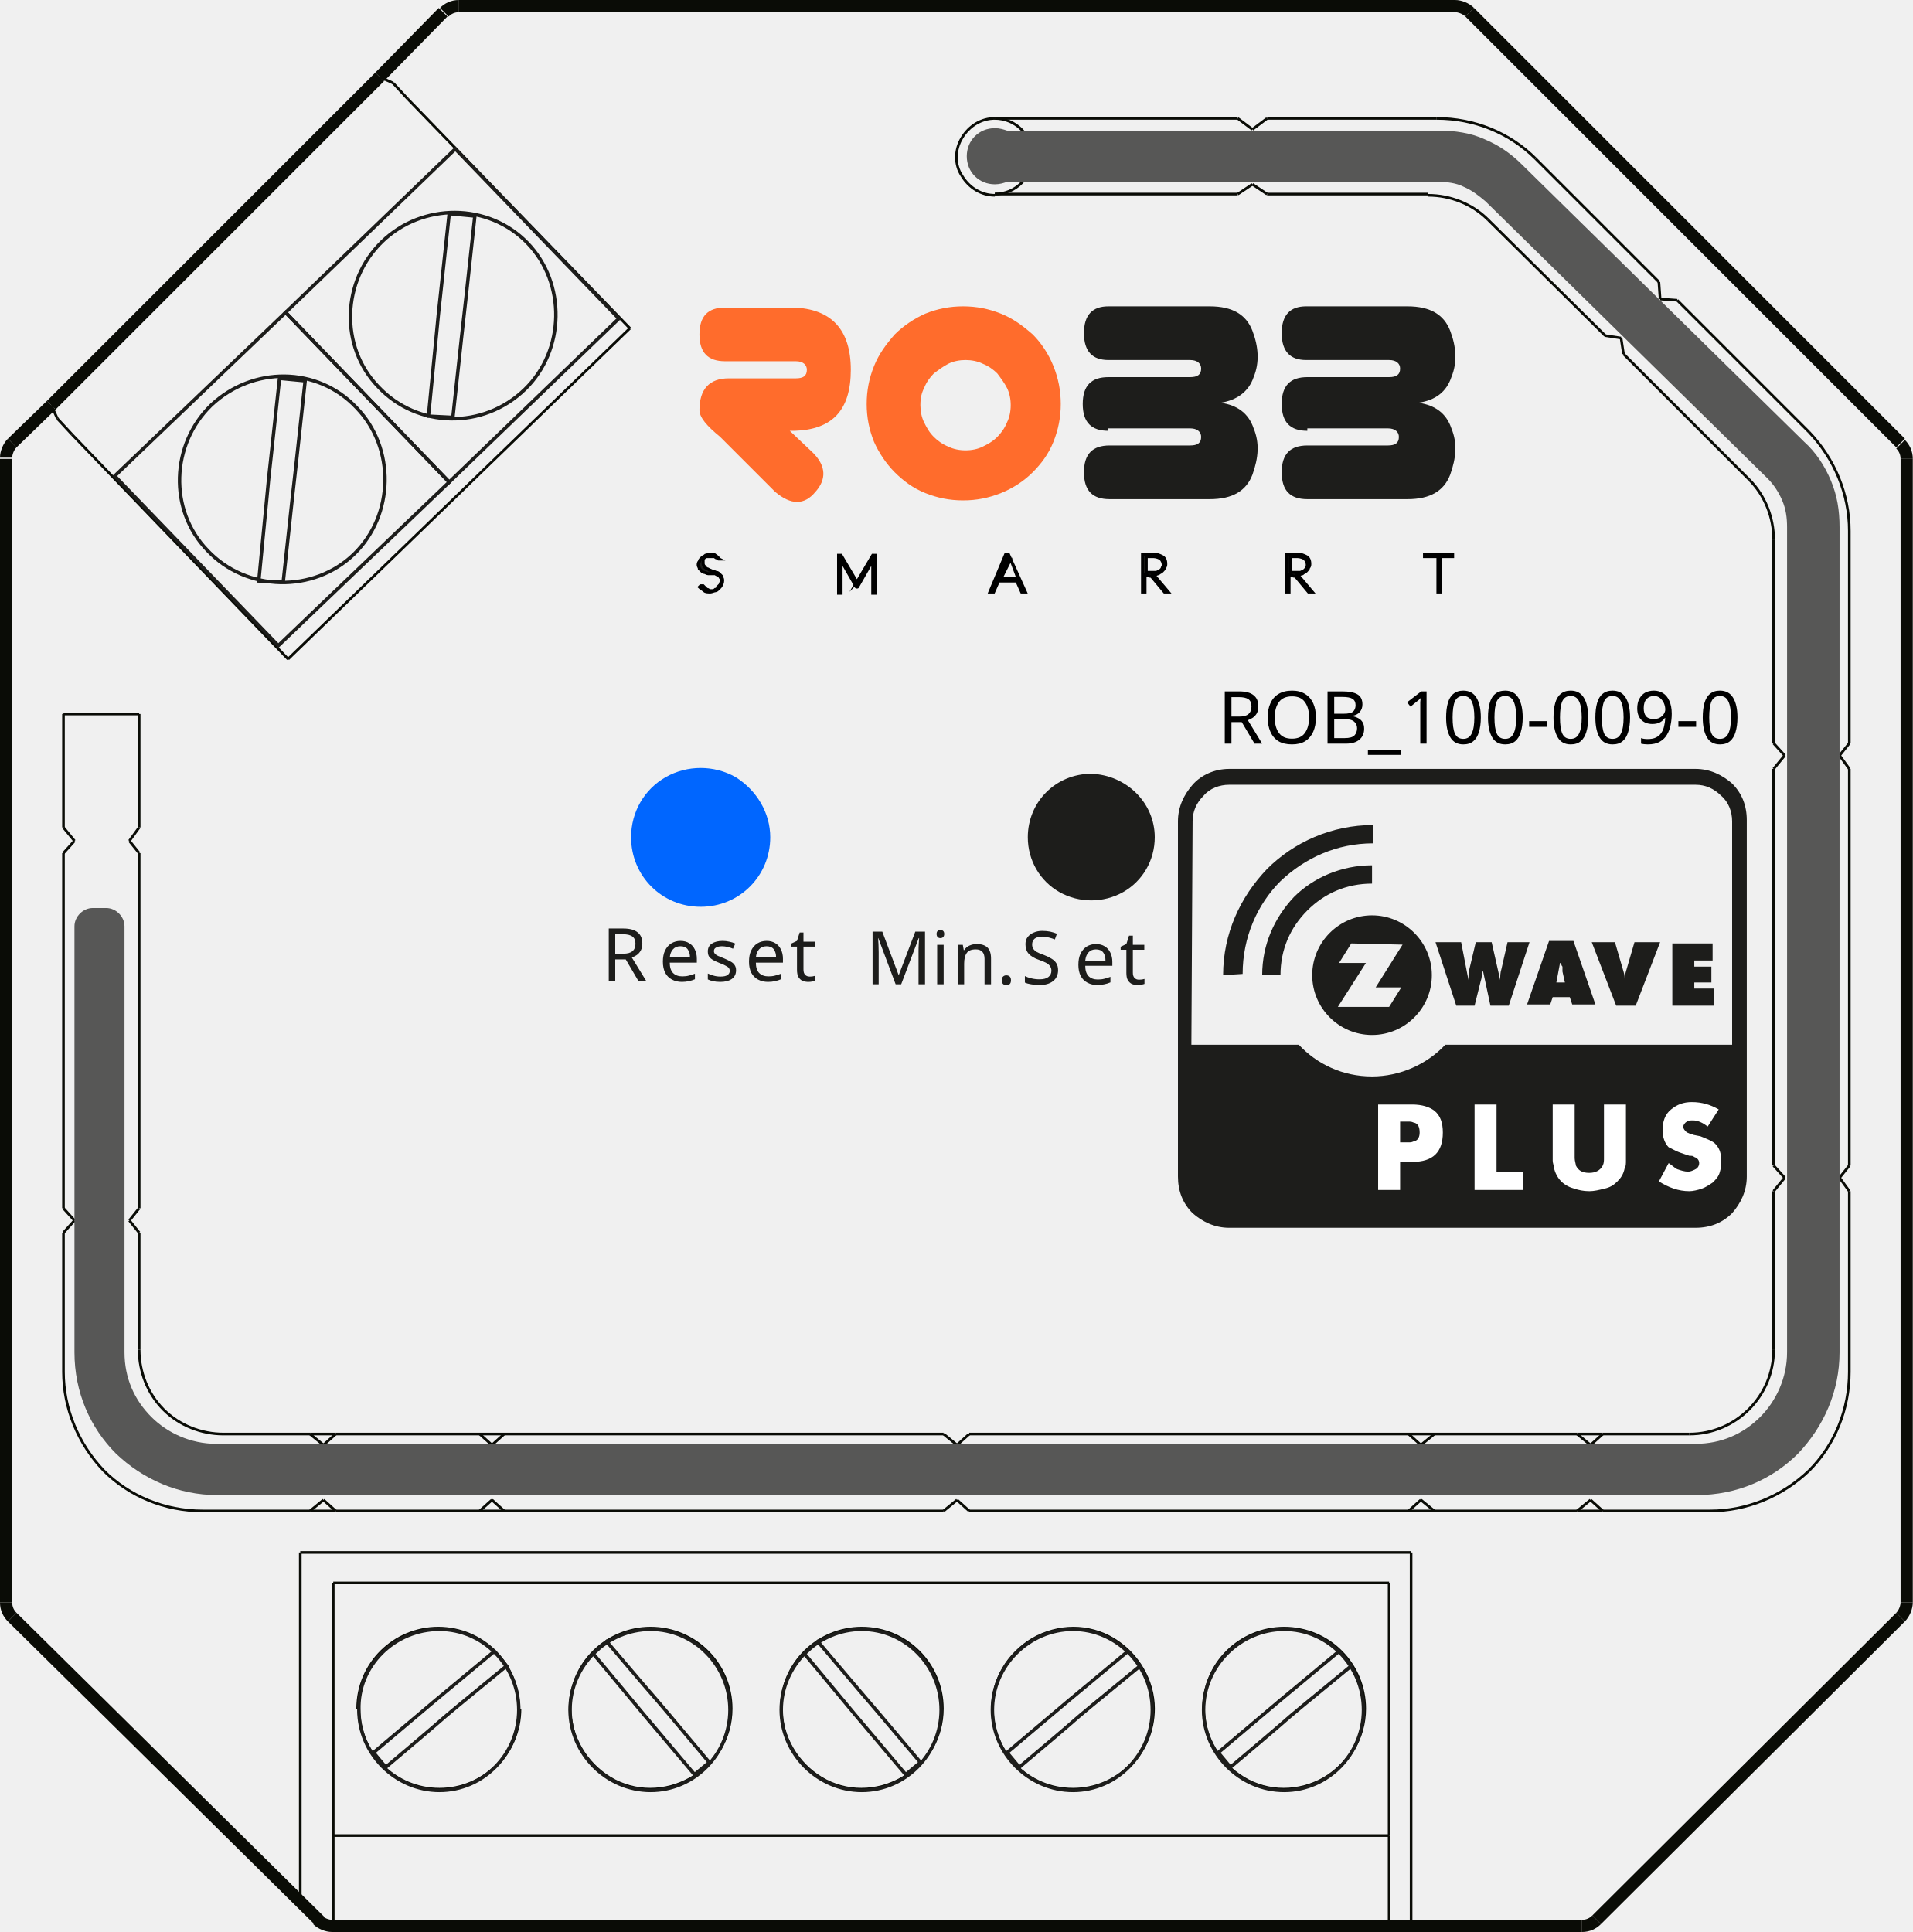
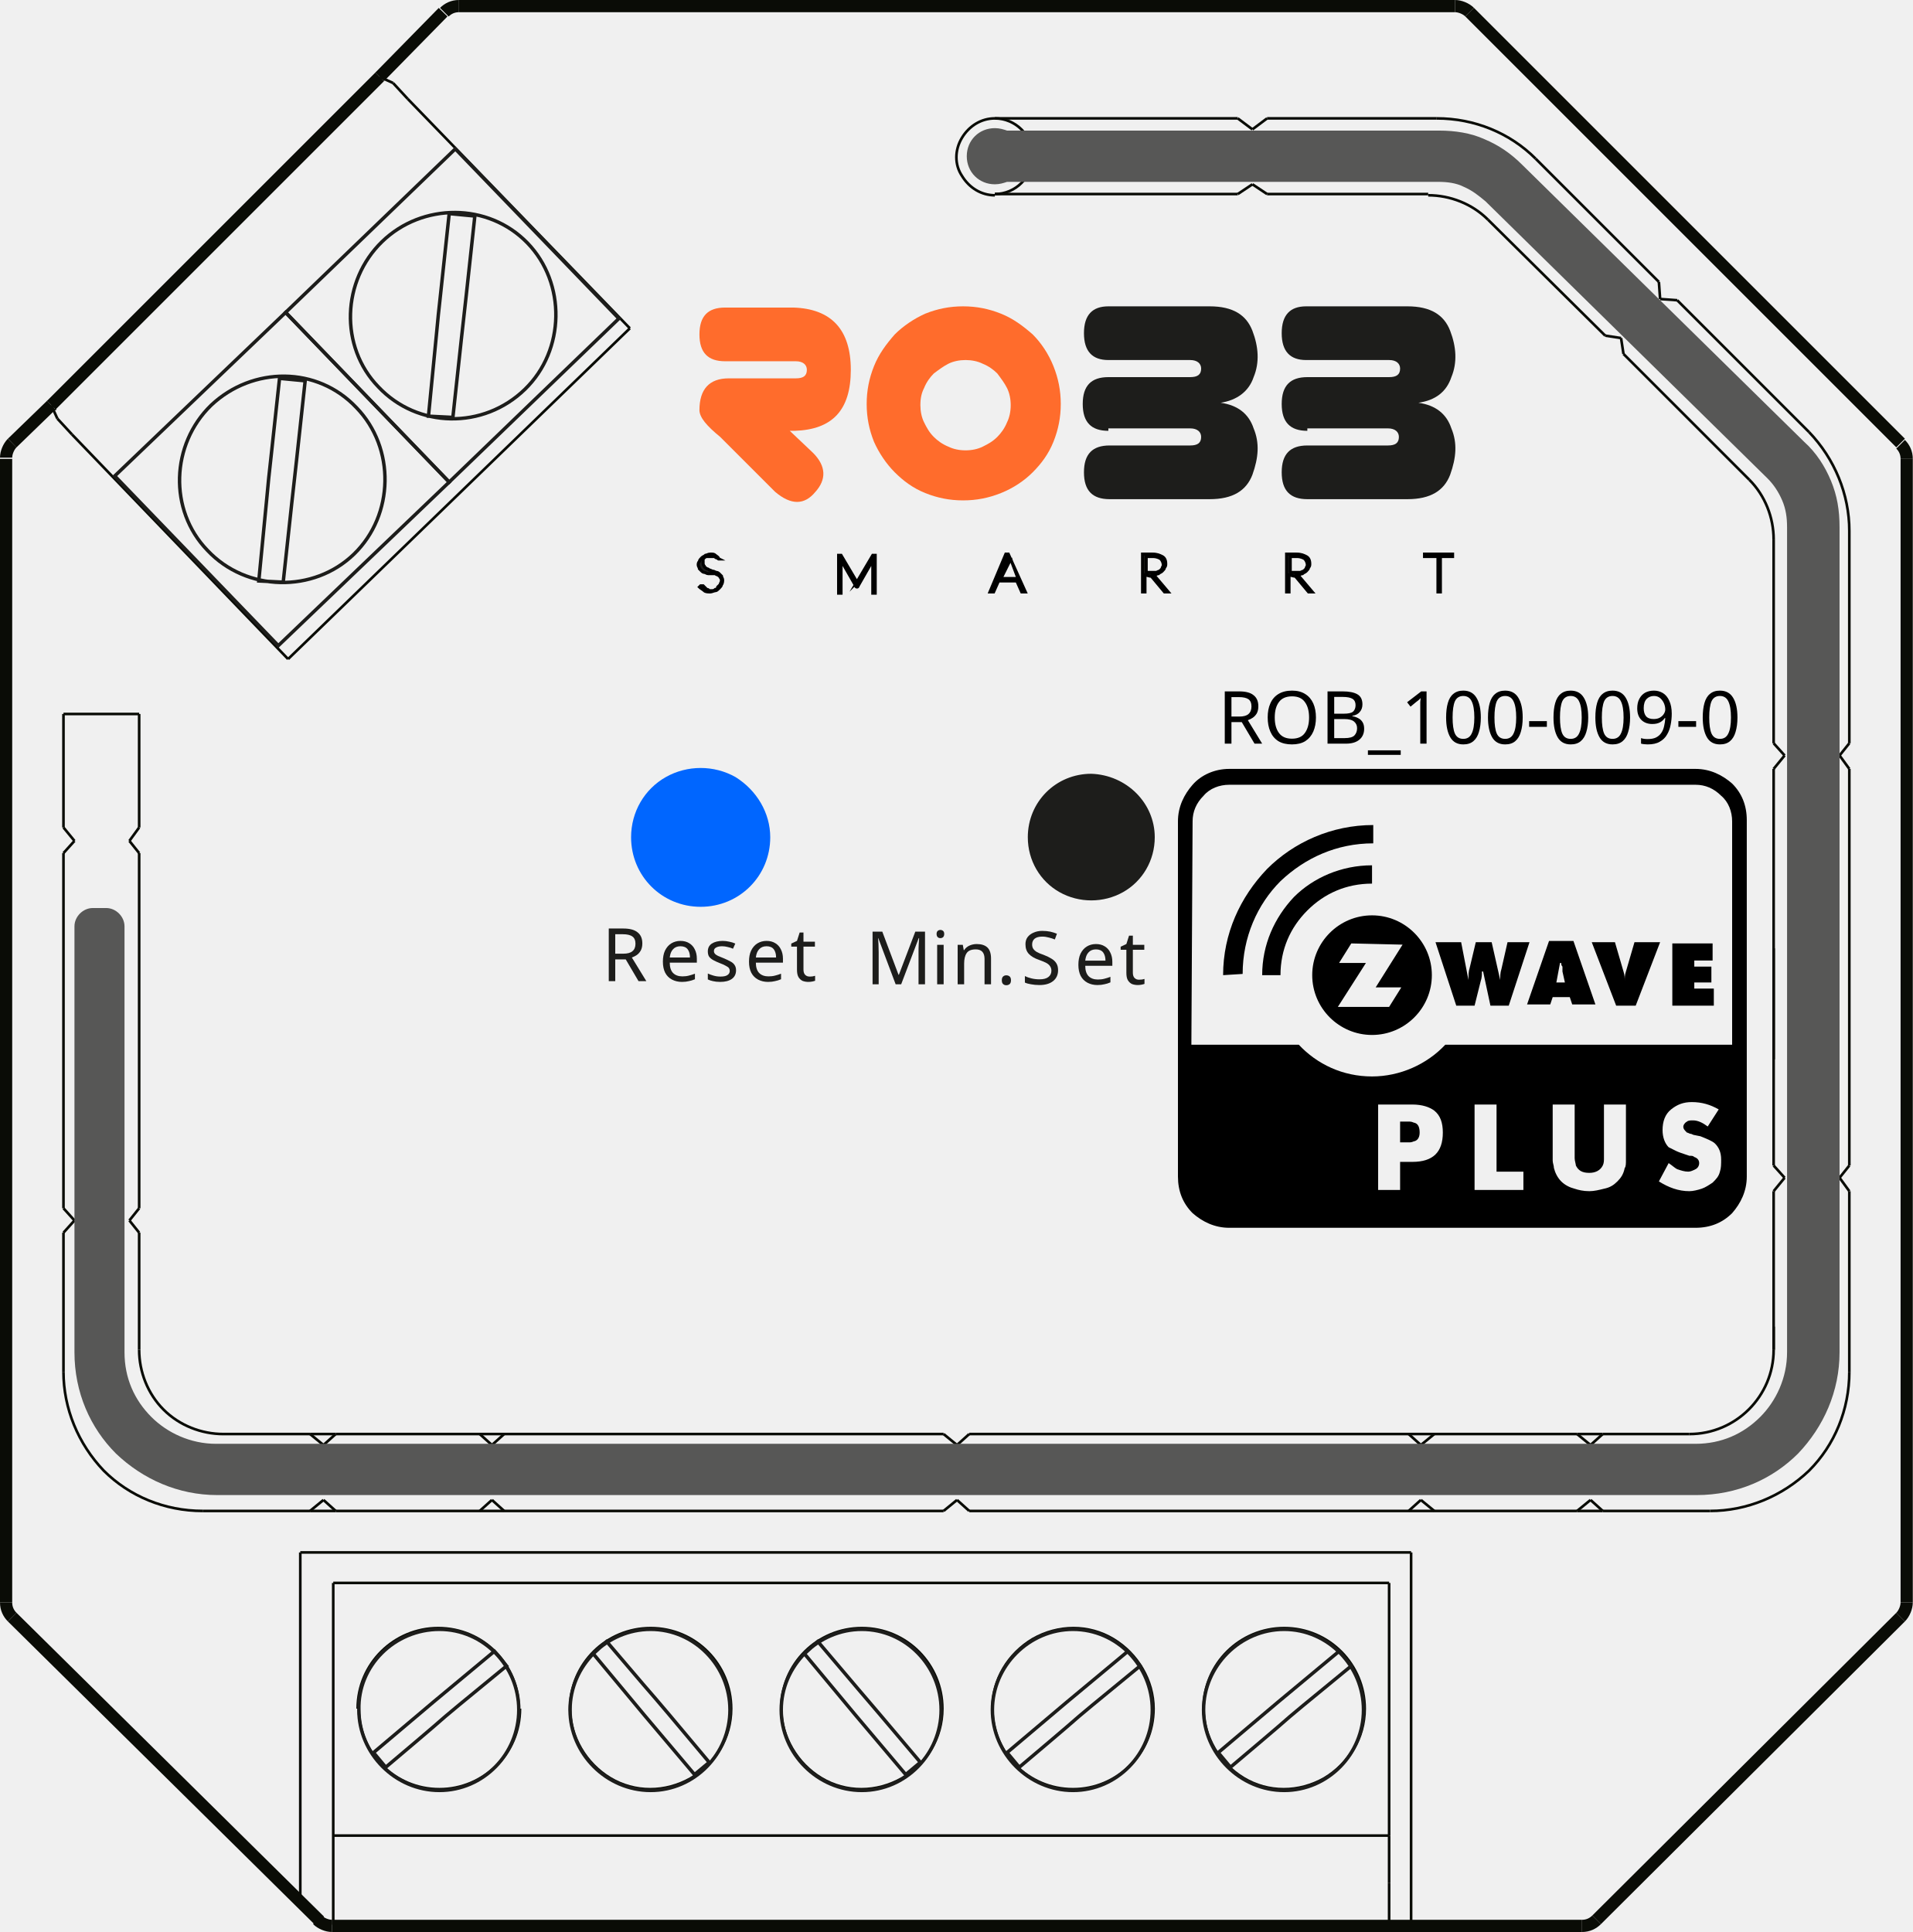
<svg xmlns="http://www.w3.org/2000/svg" version="1.1" id="Laag_1" x="0px" y="0px" viewBox="0 0 156.7 158.3" style="enable-background:new 0 0 156.7 158.3;" xml:space="preserve">
  <style type="text/css">
	.st0{fill:none;}
	.st1{fill:none;stroke:#0A0C06;stroke-width:0.216;stroke-linejoin:bevel;stroke-miterlimit:22.926;}
	.st2{fill:#0066FF;stroke:#0066FF;stroke-miterlimit:10;}
	.st3{fill:none;stroke:#0A0C06;stroke-linejoin:bevel;stroke-miterlimit:22.926;}
	.st4{fill:#1D1D1B;}
	.st5{fill:none;stroke:#1D1D1B;stroke-width:0.283;stroke-miterlimit:22.926;}
	.st6{fill:#575756;}
	.st7{font-family:'ArialMT';}
	.st8{font-size:6.043px;}
- 	.st9{fill:#FFFFFF;}
- 	.st10{fill:#FF6C2C;}
- 	.st11{fill:#1D1D1B;stroke:#000000;stroke-width:0.25;stroke-miterlimit:10;}
- 	.st12{stroke:#000000;stroke-width:0.25;stroke-miterlimit:10;}
- 	.st13{font-family:'MyriadPro-Regular';}
- 	.st14{font-size:6px;}
+ 	.st9{fill:#FF6C2C;}
+ 	.st10{fill:#1D1D1B;stroke:#000000;stroke-width:0.25;stroke-miterlimit:10;}
+ 	.st11{stroke:#000000;stroke-width:0.25;stroke-miterlimit:10;}
+ 	.st12{font-family:'MyriadPro-Regular';}
+ 	.st13{font-size:6px;}
</style>
  <rect x="27.3" y="129.7" class="st0" width="86.5" height="27.2" />
  <line class="st1" x1="10.6" y1="100" x2="11.4" y2="101" />
  <line class="st1" x1="151.5" y1="43.5" x2="151.5" y2="60.9" />
  <line class="st1" x1="11.4" y1="101" x2="11.4" y2="110.6" />
  <path class="st1" d="M151.5,43.5c0-3-1.2-5.9-3.3-8.1" />
  <line class="st1" x1="11.4" y1="69.9" x2="11.4" y2="99" />
  <line class="st1" x1="11.4" y1="58.5" x2="11.4" y2="67.8" />
  <line class="st1" x1="5.2" y1="58.5" x2="11.4" y2="58.5" />
  <line class="st1" x1="5.2" y1="67.8" x2="5.2" y2="58.5" />
  <line class="st1" x1="6.1" y1="68.9" x2="5.2" y2="67.8" />
  <line class="st1" x1="5.2" y1="69.9" x2="6.1" y2="68.9" />
  <line class="st1" x1="5.2" y1="99" x2="5.2" y2="69.9" />
  <line class="st1" x1="6.1" y1="100" x2="5.2" y2="99" />
  <line class="st1" x1="5.2" y1="101" x2="6.1" y2="100" />
  <path class="st2" d="M62.6,68.6c0,2.9-2.3,5.2-5.2,5.2s-5.2-2.3-5.2-5.2c0-1.9,1-3.6,2.6-4.5s3.6-0.9,5.2,0  C61.6,65.1,62.6,66.8,62.6,68.6" />
  <line class="st1" x1="33.4" y1="8.1" x2="51.6" y2="26.9" />
  <line class="st1" x1="115.6" y1="127.2" x2="115.6" y2="158" />
  <line class="st1" x1="24.6" y1="155.8" x2="24.6" y2="127.2" />
  <line class="st1" x1="23.6" y1="54" x2="5.9" y2="35.6" />
  <line class="st1" x1="24.6" y1="127.2" x2="115.6" y2="127.2" />
  <line class="st1" x1="51.6" y1="26.9" x2="23.6" y2="54" />
  <line class="st1" x1="11.4" y1="67.8" x2="10.6" y2="68.9" />
  <line class="st1" x1="5.9" y1="35.6" x2="4.7" y2="34.3" />
  <line class="st1" x1="31.1" y1="6.3" x2="32.2" y2="6.8" />
  <line class="st1" x1="4.7" y1="34.3" x2="4.2" y2="33.2" />
  <line class="st3" x1="36.3" y1="1" x2="31.1" y2="6.3" />
  <path class="st3" d="M37.6,0.5c-0.5,0-0.9,0.2-1.2,0.5" />
  <line class="st3" x1="119.2" y1="0.5" x2="37.6" y2="0.5" />
  <path class="st1" d="M145.3,44.2c0-1.8-0.7-3.6-2-4.9" />
  <line class="st1" x1="5.2" y1="112.4" x2="5.2" y2="101" />
  <line class="st1" x1="137.4" y1="24.6" x2="148.2" y2="35.4" />
  <line class="st1" x1="135.9" y1="23.1" x2="136" y2="24.5" />
  <line class="st1" x1="102.6" y1="10.6" x2="103.8" y2="9.7" />
  <path class="st1" d="M81.5,9.7c-1.1,0-2.1,0.6-2.7,1.6s-0.6,2.2,0,3.1c0.6,1,1.6,1.6,2.7,1.6" />
  <line class="st1" x1="102.6" y1="15.1" x2="101.4" y2="15.9" />
  <line class="st1" x1="131.5" y1="27.5" x2="121.9" y2="18" />
  <line class="st1" x1="11.4" y1="99" x2="10.6" y2="100" />
  <line class="st1" x1="133" y1="29" x2="132.8" y2="27.7" />
  <path class="st1" d="M5.2,112.4c0,3,1.2,5.9,3.3,8.1c2.1,2.1,5,3.3,8.1,3.3" />
  <line class="st1" x1="136" y1="24.5" x2="137.4" y2="24.6" />
  <line class="st1" x1="125.8" y1="13" x2="135.9" y2="23.1" />
  <line class="st1" x1="101.4" y1="9.7" x2="102.6" y2="10.6" />
  <line class="st1" x1="103.8" y1="15.9" x2="102.6" y2="15.1" />
  <line class="st1" x1="132.8" y1="27.7" x2="131.5" y2="27.5" />
  <path class="st1" d="M121.9,18c-1.3-1.3-3.1-2-4.9-2" />
  <line class="st1" x1="143.3" y1="39.3" x2="133" y2="29" />
  <path class="st1" d="M125.8,13c-2.1-2.1-5-3.3-8.1-3.3" />
  <line class="st1" x1="103.8" y1="9.7" x2="117.7" y2="9.7" />
  <line class="st1" x1="81.5" y1="9.7" x2="101.4" y2="9.7" />
  <line class="st1" x1="101.4" y1="15.9" x2="81.5" y2="15.9" />
  <line class="st1" x1="117" y1="15.9" x2="103.8" y2="15.9" />
  <line class="st1" x1="151.5" y1="95.5" x2="150.7" y2="96.5" />
  <line class="st1" x1="151.5" y1="60.9" x2="150.7" y2="61.9" />
  <line class="st1" x1="150.7" y1="96.5" x2="151.5" y2="97.6" />
  <line class="st1" x1="150.7" y1="61.9" x2="151.5" y2="63" />
  <path class="st4" d="M94.6,68.6c0,1.9-1,3.6-2.6,4.5s-3.6,0.9-5.2,0s-2.6-2.6-2.6-4.5c0-2.9,2.3-5.2,5.2-5.2  C92.3,63.5,94.6,65.8,94.6,68.6" />
  <line class="st1" x1="151.5" y1="97.6" x2="151.5" y2="112.4" />
  <line class="st1" x1="151.5" y1="63" x2="151.5" y2="95.5" />
  <line class="st1" x1="10.6" y1="68.9" x2="11.4" y2="69.9" />
  <path class="st3" d="M26,157.3c0.3,0.3,0.8,0.5,1.2,0.5" />
  <line class="st3" x1="129.6" y1="157.8" x2="27.2" y2="157.8" />
  <line class="st3" x1="31.1" y1="6.3" x2="4.2" y2="33.2" />
  <path class="st3" d="M129.6,157.8c0.5,0,0.9-0.2,1.2-0.5" />
  <line class="st1" x1="27.5" y1="123.8" x2="25.4" y2="123.8" />
  <line class="st1" x1="40.3" y1="122.9" x2="39.3" y2="123.8" />
  <line class="st1" x1="41.3" y1="123.8" x2="40.3" y2="122.9" />
  <line class="st1" x1="116.4" y1="122.9" x2="115.4" y2="123.8" />
  <line class="st1" x1="117.5" y1="123.8" x2="116.4" y2="122.9" />
  <line class="st1" x1="131.3" y1="123.8" x2="129.2" y2="123.8" />
  <line class="st1" x1="145.3" y1="86.8" x2="145.3" y2="77.7" />
  <line class="st1" x1="145.3" y1="110.6" x2="145.3" y2="108.7" />
  <line class="st1" x1="129.2" y1="117.5" x2="131.3" y2="117.5" />
  <line class="st1" x1="116.4" y1="118.4" x2="117.5" y2="117.5" />
  <line class="st3" x1="156.2" y1="131.3" x2="156.2" y2="37.6" />
  <path class="st3" d="M155.7,132.5c0.3-0.3,0.5-0.8,0.5-1.2" />
  <line class="st3" x1="130.8" y1="157.3" x2="155.7" y2="132.5" />
  <line class="st3" x1="0.5" y1="37.6" x2="0.5" y2="131.3" />
  <path class="st3" d="M1,36.3c-0.3,0.3-0.5,0.8-0.5,1.2" />
  <line class="st3" x1="4.2" y1="33.2" x2="1" y2="36.3" />
  <path class="st3" d="M0.5,131.3c0,0.5,0.2,0.9,0.5,1.2" />
  <line class="st3" x1="1" y1="132.5" x2="26.2" y2="157.4" />
  <path class="st1" d="M81.5,15.9c1.7,0,3.1-1.4,3.1-3.1" />
  <path class="st1" d="M84.6,12.8c0-1.7-1.4-3.1-3.1-3.1" />
  <line class="st1" x1="87.9" y1="0.7" x2="68.9" y2="0.7" />
  <line class="st1" x1="3.2" y1="134.4" x2="16.6" y2="147.9" />
  <line class="st1" x1="140.1" y1="147.9" x2="153.6" y2="134.4" />
  <line class="st1" x1="129.2" y1="123.8" x2="79.4" y2="123.8" />
  <path class="st1" d="M140.1,123.8c3,0,5.9-1.2,8.1-3.3c2.1-2.1,3.3-5,3.3-8.1" />
  <line class="st1" x1="145.3" y1="95.5" x2="145.3" y2="63" />
  <path class="st1" d="M138.4,117.5c3.8,0,6.9-3.1,6.9-6.9" />
  <line class="st1" x1="130.3" y1="118.4" x2="131.3" y2="117.5" />
  <line class="st1" x1="27.5" y1="117.5" x2="77.3" y2="117.5" />
  <line class="st1" x1="25.4" y1="123.8" x2="16.6" y2="123.8" />
  <line class="st1" x1="27.5" y1="123.8" x2="26.5" y2="122.9" />
  <line class="st1" x1="79.4" y1="123.8" x2="78.4" y2="122.9" />
  <line class="st1" x1="140.1" y1="123.8" x2="131.3" y2="123.8" />
  <line class="st1" x1="145.3" y1="63" x2="146.2" y2="61.9" />
  <line class="st1" x1="145.3" y1="110.6" x2="145.3" y2="97.6" />
  <line class="st1" x1="131.3" y1="117.5" x2="138.4" y2="117.5" />
  <line class="st1" x1="77.3" y1="117.5" x2="78.4" y2="118.4" />
  <path class="st1" d="M11.4,110.6c0,1.8,0.7,3.6,2,4.9s3.1,2,4.9,2" />
  <line class="st1" x1="78.4" y1="118.4" x2="79.4" y2="117.5" />
  <line class="st1" x1="18.3" y1="117.5" x2="25.4" y2="117.5" />
  <line class="st1" x1="26.5" y1="122.9" x2="25.4" y2="123.8" />
  <line class="st1" x1="77.3" y1="123.8" x2="27.5" y2="123.8" />
  <line class="st1" x1="130.3" y1="122.9" x2="129.2" y2="123.8" />
  <line class="st1" x1="145.3" y1="60.9" x2="145.3" y2="44.2" />
  <line class="st1" x1="146.2" y1="96.5" x2="145.3" y2="95.5" />
  <line class="st1" x1="129.2" y1="117.5" x2="130.3" y2="118.4" />
  <line class="st1" x1="26.5" y1="118.4" x2="27.5" y2="117.5" />
  <line class="st1" x1="78.4" y1="122.9" x2="77.3" y2="123.8" />
  <line class="st1" x1="131.3" y1="123.8" x2="130.3" y2="122.9" />
  <line class="st1" x1="146.2" y1="61.9" x2="145.3" y2="60.9" />
  <line class="st1" x1="145.3" y1="97.6" x2="146.2" y2="96.5" />
  <line class="st1" x1="79.4" y1="117.5" x2="129.2" y2="117.5" />
  <line class="st1" x1="25.4" y1="117.5" x2="26.5" y2="118.4" />
  <line class="st1" x1="32.2" y1="6.8" x2="33.4" y2="8.1" />
  <path class="st3" d="M120.4,1c-0.3-0.3-0.8-0.5-1.2-0.5" />
  <line class="st3" x1="155.7" y1="36.3" x2="120.4" y2="1" />
  <path class="st3" d="M156.2,37.6c0-0.5-0.2-0.9-0.5-1.2" />
  <line class="st1" x1="115.4" y1="117.5" x2="116.4" y2="118.4" />
  <line class="st1" x1="40.3" y1="118.4" x2="41.3" y2="117.5" />
  <line class="st1" x1="39.3" y1="117.5" x2="40.3" y2="118.4" />
  <line class="st1" x1="25.4" y1="117.5" x2="27.5" y2="117.5" />
  <path class="st1" d="M42.5,140c0-3.6-2.9-6.6-6.6-6.6c-3.6,0-6.6,2.9-6.6,6.6" />
  <path class="st1" d="M29.4,140c0,3.6,2.9,6.6,6.6,6.6c3.6,0,6.6-2.9,6.6-6.6" />
  <path class="st1" d="M59.9,140c0-3.6-2.9-6.6-6.6-6.6c-3.6,0-6.6,2.9-6.6,6.6" />
  <path class="st1" d="M46.7,140c0,2.3,1.3,4.5,3.3,5.7s4.5,1.2,6.6,0c2-1.2,3.3-3.3,3.3-5.7" />
  <path class="st1" d="M111.8,140c0-3.6-2.9-6.6-6.6-6.6c-3.6,0-6.6,2.9-6.6,6.6" />
  <path class="st1" d="M98.6,140c0,2.3,1.3,4.5,3.3,5.7s4.5,1.2,6.6,0c2-1.2,3.3-3.3,3.3-5.7" />
  <path class="st1" d="M94.5,140c0-2.3-1.3-4.5-3.3-5.7s-4.5-1.2-6.6,0c-2,1.2-3.3,3.3-3.3,5.7" />
  <path class="st1" d="M81.3,140c0,3.6,2.9,6.6,6.6,6.6c3.6,0,6.6-2.9,6.6-6.6" />
  <path class="st1" d="M77.2,140c0-3.6-2.9-6.6-6.6-6.6c-3.6,0-6.6,2.9-6.6,6.6" />
  <path class="st1" d="M64,140c0,2.3,1.3,4.5,3.3,5.7s4.5,1.2,6.6,0c2-1.2,3.3-3.3,3.3-5.7" />
  <line class="st1" x1="27.3" y1="150.4" x2="113.8" y2="150.4" />
  <line class="st1" x1="113.8" y1="129.7" x2="27.3" y2="129.7" />
  <line class="st1" x1="113.8" y1="150.4" x2="113.8" y2="154.3" />
  <line class="st1" x1="113.8" y1="129.7" x2="113.8" y2="150.4" />
  <line class="st1" x1="4.5" y1="33.6" x2="4.5" y2="33.5" />
  <line class="st1" x1="27.3" y1="157.7" x2="27.3" y2="129.7" />
  <line class="st1" x1="113.8" y1="154.3" x2="113.8" y2="157.7" />
  <path class="st5" d="M17,45.1c-3.2-3.3-3-8.7,0.3-11.9C20.7,30,26,30,29.2,33.4c3.2,3.3,3.1,8.8-0.2,12C25.7,48.6,20.2,48.5,17,45.1  z M36.8,39.5L23.4,25.6L9.4,39l13.4,13.9L36.8,39.5z M21.2,47.6l2,0.1c1.5-13.9,0.3-2.6,1.8-16.5L22.9,31  C21.4,45,22.6,33.3,21.2,47.6z" />
  <path class="st5" d="M31,31.7c-3.2-3.3-3-8.7,0.3-11.9s8.7-3.2,11.9,0.1c3.2,3.3,3.1,8.8-0.2,12C39.6,35.2,34.2,35.1,31,31.7z   M50.7,26.1L37.3,12.2L23.4,25.6l13.4,13.9L50.7,26.1z M35.1,34.1l2,0.1c1.5-13.9,0.3-2.6,1.8-16.5l-2.1-0.2  C35.3,31.6,36.5,19.9,35.1,34.1z" />
  <path class="st5" d="M36,133.5c3.6,0,6.5,3,6.5,6.6s-2.9,6.6-6.5,6.6s-6.6-3-6.6-6.6C29.3,136.5,32.3,133.5,36,133.5z M41.5,136.5  l-1-1.2c-8.4,7-1.6,1.3-9.9,8.3l1,1.2C39.9,137.8,33.1,143.4,41.5,136.5z" />
  <path class="st5" d="M53.3,133.5c3.6,0,6.5,3,6.5,6.6s-2.9,6.6-6.5,6.6s-6.6-3-6.6-6.6S49.7,133.5,53.3,133.5z M49.7,134.5l-1.1,1  c7,8.4,1.3,1.6,8.3,9.9l1.2-1C51.4,136.4,55.9,141.8,49.7,134.5z" />
  <path class="st5" d="M70.6,133.5c3.6,0,6.5,3,6.5,6.6s-2.9,6.6-6.5,6.6s-6.6-3-6.6-6.6S67,133.5,70.6,133.5z M67,134.5l-1.1,1  c7,8.4,1.3,1.6,8.3,9.9l1.2-1C68.3,136,74.2,143,67,134.5z" />
  <path class="st5" d="M87.9,133.5c3.6,0,6.5,3,6.5,6.6s-2.9,6.6-6.5,6.6s-6.6-3-6.6-6.6S84.3,133.5,87.9,133.5z M93.4,136.5l-1-1.2  c-8.4,7-1.6,1.3-9.9,8.3l1,1.2C91.8,137.8,85,143.4,93.4,136.5z" />
  <path class="st5" d="M105.2,133.5c3.6,0,6.5,3,6.5,6.6s-2.9,6.6-6.5,6.6s-6.6-3-6.6-6.6S101.6,133.5,105.2,133.5z M110.7,136.5  l-1-1.2c-8.4,7-1.6,1.3-9.9,8.3l1,1.2C109.1,137.8,102.3,143.4,110.7,136.5z" />
  <path class="st6" d="M81.5,10.5c0.4,0,0.7,0.1,1,0.2h35.4c1.3,0,2.6,0.2,3.7,0.7c1.2,0.5,2.2,1.2,3.1,2.1l23.1,22.7  c1,0.9,1.7,2,2.2,3.2s0.7,2.4,0.7,3.8v67.6c0,3.2-1.3,6.1-3.4,8.3l0,0c-2.1,2.1-5,3.4-8.3,3.4l0,0H17.8l0,0c-3.2,0-6.1-1.3-8.3-3.4  l0,0c-2.1-2.1-3.4-5-3.4-8.3V75.9c0-0.8,0.7-1.5,1.5-1.5h1.1c0.8,0,1.5,0.7,1.5,1.5v34.9c0,2.1,0.8,3.9,2.2,5.3l0,0  c1.3,1.3,3.2,2.2,5.3,2.2l0,0h121.2l0,0c2.1,0,3.9-0.8,5.3-2.2l0,0c1.3-1.3,2.2-3.2,2.2-5.3V43.2c0-0.8-0.1-1.5-0.4-2.2  c-0.3-0.7-0.7-1.3-1.2-1.8l-23.1-22.7c-0.6-0.5-1.1-0.9-1.8-1.2c-0.6-0.3-1.3-0.4-2.1-0.4H82.5c-0.3,0.1-0.6,0.2-1,0.2  c-1.3,0-2.3-1-2.3-2.3S80.2,10.5,81.5,10.5" />
  <text transform="matrix(1 0 0 1 70.8889 80.6477)" class="st4 st7 st8">M</text>
  <text transform="matrix(1 0 0 1 76.2586 80.6477)" class="st4 st7 st8">i</text>
  <text transform="matrix(1 0 0 1 77.9373 80.6477)" class="st4 st7 st8">n</text>
  <text transform="matrix(1 0 0 1 81.6341 80.6477)" class="st4 st7 st8">.</text>
  <text transform="matrix(1 0 0 1 83.6487 80.6477)" class="st4 st7 st8">S</text>
  <text transform="matrix(1 0 0 1 88.0154 80.6477)" class="st4 st7 st8">e</text>
  <text transform="matrix(1 0 0 1 91.7122 80.6477)" class="st4 st7 st8">t</text>
  <text transform="matrix(1 0 0 1 49.2776 80.3908)" class="st4 st7 st8">R</text>
  <text transform="matrix(1 0 0 1 53.9773 80.3908)" class="st4 st7 st8">e</text>
  <text transform="matrix(1 0 0 1 57.6741 80.3908)" class="st4 st7 st8">s</text>
  <text transform="matrix(1 0 0 1 61.0315 80.3908)" class="st4 st7 st8">e</text>
  <text transform="matrix(1 0 0 1 64.7283 80.3908)" class="st4 st7 st8">t</text>
-   <path class="st4" d="M97.6,85.6h8.8c1.5,1.6,3.6,2.6,6,2.6c2.3,0,4.5-1,6-2.6h23.5V67.3c0-0.8-0.3-1.6-0.9-2.1  c-0.6-0.6-1.3-0.9-2.1-0.9h-38.2c-0.8,0-1.6,0.3-2.1,0.9c-0.6,0.6-0.9,1.3-0.9,2.1L97.6,85.6L97.6,85.6z M127.5,80.5l0.3-1.6h0.1  c0,0.1,0,0.2,0.1,0.3c0,0.1,0,0.1,0,0.2s0,0.1,0,0.2l0.2,0.9H127.5z M127.2,81.7h1.4l0.2,0.6h1.9l-1.8-5.2h-2l-1.8,5.2h1.9  L127.2,81.7z M133.9,77.2l-0.7,2.4c-0.1,0.3-0.1,0.5-0.1,0.8l0,0c0-0.3,0-0.5-0.1-0.8l-0.7-2.4h-1.9l2,5.2h1.6l2-5.2H133.9z   M137,82.4h3.4V81h-1.6v-0.5h1.4v-1.3h-1.4v-0.5h1.5v-1.4H137V82.4z M110.7,77.3l-1,1.6h2.2l-2.3,3.6h4.2l1-1.6h-2.1l2.2-3.5  L110.7,77.3L110.7,77.3z M112.4,75c2.7,0,4.9,2.2,4.9,4.9c0,2.7-2.2,4.9-4.9,4.9c-2.7,0-4.9-2.2-4.9-4.9S109.7,75,112.4,75z   M103.4,79.9c0-2.5,1-4.7,2.6-6.4c1.6-1.6,3.9-2.6,6.4-2.6v1.5c-2.1,0-3.9,0.8-5.3,2.2c-1.4,1.4-2.2,3.2-2.2,5.3H103.4z M100.2,79.9  c0-3.4,1.4-6.4,3.6-8.7c2.2-2.2,5.3-3.6,8.7-3.6v1.5c-3,0-5.6,1.2-7.6,3.1c-1.9,1.9-3.1,4.6-3.1,7.6L100.2,79.9L100.2,79.9z   M117.6,77.2l1.7,5.2h1.5l0.5-2c0.1-0.3,0.1-0.5,0.1-0.8h0.1l0.6,2.8h1.5l1.7-5.2h-1.8l-0.5,2.2c-0.1,0.3-0.1,0.6-0.1,0.9l0,0  l-0.7-3.1h-1.3l-0.5,2.1c-0.1,0.3-0.1,0.6-0.1,1l0,0l-0.6-3.1H117.6z M100.7,63h38.2c1.2,0,2.2,0.5,3,1.2c0.8,0.8,1.2,1.8,1.2,3  v29.2c0,1.2-0.5,2.2-1.2,3c-0.8,0.8-1.8,1.2-3,1.2h-38.2c-1.2,0-2.2-0.5-3-1.2c-0.8-0.8-1.2-1.8-1.2-3V67.3c0-1.2,0.5-2.2,1.2-3  C98.4,63.5,99.5,63,100.7,63z" />
-   <path class="st9" d="M139.9,92.3c-0.4-0.3-0.8-0.5-1.2-0.5c-0.2,0-0.4,0-0.5,0.1c-0.2,0.1-0.3,0.3-0.3,0.4c0,0.2,0.1,0.3,0.3,0.5  c0.1,0,0.2,0.1,0.3,0.1s0.2,0.1,0.3,0.1l0.5,0.1c0.5,0.2,1,0.4,1.2,0.6c0.3,0.3,0.5,0.7,0.5,1.3c0,0.4,0,0.7-0.1,1  c-0.1,0.4-0.3,0.6-0.6,0.9c-0.3,0.2-0.6,0.4-0.9,0.5c-0.3,0.1-0.7,0.2-1,0.2c-0.9,0-1.7-0.3-2.5-0.8l0.8-1.5  c0.3,0.2,0.5,0.4,0.7,0.5c0.3,0.1,0.6,0.2,0.9,0.2c0.2,0,0.4-0.1,0.6-0.2c0.2-0.1,0.3-0.3,0.3-0.5s-0.1-0.4-0.4-0.5  c-0.1-0.1-0.2-0.1-0.4-0.1l-0.3-0.1l0,0c-0.3-0.1-0.6-0.2-0.8-0.3c-0.2-0.1-0.4-0.2-0.6-0.3c-0.3-0.3-0.5-0.8-0.5-1.4  c0-0.7,0.2-1.3,0.7-1.7c0.5-0.4,1-0.6,1.7-0.6c0.8,0,1.5,0.2,2.2,0.6L139.9,92.3z M131.4,90.5h1.8v3.9c0,0.3,0,0.5,0,0.7  s0,0.5-0.1,0.6c-0.1,0.5-0.3,0.8-0.6,1.1c-0.3,0.3-0.6,0.5-1.1,0.6c-0.4,0.1-0.8,0.2-1.2,0.2c-0.5,0-0.9-0.1-1.2-0.2  c-0.4-0.1-0.8-0.3-1.1-0.6c-0.3-0.3-0.5-0.7-0.6-1.1c0-0.2-0.1-0.4-0.1-0.6s0-0.4,0-0.7v-3.9h1.8v3.7c0,0.3,0,0.5,0,0.7  s0.1,0.5,0.1,0.6c0.2,0.4,0.5,0.6,1.1,0.6c0.5,0,0.9-0.2,1.1-0.6c0.1-0.2,0.1-0.4,0.1-0.6s0-0.4,0-0.7L131.4,90.5L131.4,90.5z   M122.6,90.5V96h2.2v1.5h-4v-7H122.6z M114.7,91.9v1.7h0.3c0.2,0,0.4,0,0.5,0c0.2,0,0.3-0.1,0.4-0.1c0.3-0.1,0.4-0.4,0.4-0.7  c0-0.4-0.1-0.7-0.4-0.8c-0.1,0-0.2-0.1-0.4-0.1c-0.1,0-0.3,0-0.5,0H114.7z M112.9,97.5v-7h2.8c0.8,0,1.4,0.2,1.8,0.5  c0.5,0.4,0.7,1,0.7,1.8c0,1.6-0.8,2.4-2.5,2.4h-1v2.3C114.7,97.5,112.9,97.5,112.9,97.5z" />
  <g>
-     <path class="st10" d="M69.7,30.3c0,3.3-1.5,4.9-4.6,5h-0.4l1.9,1.8c1.1,1.1,1.1,2.2,0.2,3.2c-0.9,1.1-2,1.1-3.3,0L59,35.8   c-1.1-0.9-1.7-1.6-1.7-2.2c0-1.7,0.8-2.6,2.4-2.6h5.5c0.6,0,0.9-0.2,0.9-0.7c0-0.4-0.3-0.7-0.9-0.7h-5.8c-1.4,0-2.1-0.7-2.1-2.2   s0.7-2.2,2.1-2.2H65C68.1,25.3,69.7,27,69.7,30.3z" />
-     <path class="st10" d="M71,33.1c0-1.1,0.2-2.1,0.6-3.1s1-1.8,1.7-2.6c0.7-0.7,1.6-1.3,2.5-1.7c1-0.4,2-0.6,3.1-0.6s2.1,0.2,3.1,0.6   s1.8,1,2.6,1.7c0.7,0.7,1.3,1.6,1.7,2.6c0.4,1,0.6,2,0.6,3.1c0,1.1-0.2,2.1-0.6,3.1s-1,1.8-1.7,2.5S83,40,82,40.4S80,41,78.9,41   s-2.1-0.2-3.1-0.6c-1-0.4-1.8-1-2.5-1.7s-1.3-1.6-1.7-2.5C71.2,35.2,71,34.2,71,33.1z M75.4,33.2c0,0.5,0.1,1,0.3,1.4   c0.2,0.4,0.4,0.8,0.8,1.2c0.3,0.3,0.7,0.6,1.2,0.8c0.4,0.2,0.9,0.3,1.4,0.3s1-0.1,1.4-0.3s0.8-0.4,1.2-0.8c0.3-0.3,0.6-0.7,0.8-1.2   c0.2-0.4,0.3-0.9,0.3-1.4s-0.1-1-0.3-1.4c-0.2-0.4-0.5-0.8-0.8-1.2c-0.3-0.3-0.7-0.6-1.2-0.8c-0.4-0.2-0.9-0.3-1.4-0.3   s-1,0.1-1.4,0.3c-0.4,0.2-0.8,0.5-1.2,0.8c-0.3,0.3-0.6,0.7-0.8,1.2C75.5,32.2,75.4,32.6,75.4,33.2z" />
-     <path class="st4" d="M90.8,35.3c-1.4,0-2.1-0.7-2.1-2.2s0.7-2.2,2.1-2.2h6.7c0.6,0,0.9-0.2,0.9-0.7c0-0.4-0.3-0.7-0.9-0.7h-6.7   c-1.3,0-2-0.7-2-2.2s0.7-2.2,2-2.2h8.3c1.9,0,3,0.7,3.5,2s0.6,2.6,0.1,3.8c-0.4,1.2-1.4,1.9-2.7,2.1c1.4,0.2,2.3,0.9,2.7,2.1   c0.5,1.2,0.4,2.4-0.1,3.8c-0.5,1.3-1.6,2-3.5,2h-8.2c-1.4,0-2.1-0.7-2.1-2.2s0.7-2.2,2.1-2.2h6.6c0.6,0,0.9-0.2,0.9-0.7   c0-0.4-0.3-0.7-0.9-0.7h-6.7V35.3z" />
-     <path class="st4" d="M107.1,35.3c-1.4,0-2.1-0.7-2.1-2.2s0.7-2.2,2.1-2.2h6.7c0.6,0,0.9-0.2,0.9-0.7c0-0.4-0.3-0.7-0.9-0.7H107   c-1.3,0-2-0.7-2-2.2s0.7-2.2,2-2.2h8.3c1.9,0,3,0.7,3.5,2s0.6,2.6,0.1,3.8c-0.4,1.2-1.3,1.9-2.7,2.1c1.4,0.2,2.3,0.9,2.7,2.1   c0.5,1.2,0.4,2.4-0.1,3.8c-0.5,1.3-1.6,2-3.5,2h-8.2c-1.4,0-2.1-0.7-2.1-2.2s0.7-2.2,2.1-2.2h6.6c0.6,0,0.9-0.2,0.9-0.7   c0-0.4-0.3-0.7-0.9-0.7h-6.6V35.3z" />
+     <path d="M112.4,70.9c-2.5,0-4.8,1-6.4,2.6c-1.6,1.7-2.6,3.9-2.6,6.4h1.5c0-2.1,0.8-3.9,2.2-5.3c1.4-1.4,3.2-2.2,5.3-2.2V70.9z" />
+     <path d="M112.5,69.1v-1.5c-3.4,0-6.5,1.4-8.7,3.6c-2.2,2.3-3.6,5.3-3.6,8.7l1.6-0.1c0-3,1.2-5.7,3.1-7.6   C106.9,70.3,109.5,69.1,112.5,69.1z" />
+     <path d="M112.4,75c-2.7,0-4.9,2.2-4.9,4.9s2.2,4.9,4.9,4.9s4.9-2.2,4.9-4.9S115.1,75,112.4,75z M114.8,80.9l-1,1.6h-4.2l2.3-3.6   h-2.2l1-1.6l4.2,0.1l-2.2,3.5H114.8z" />
+     <path d="M115.9,92c-0.1,0-0.2-0.1-0.4-0.1c-0.1,0-0.3,0-0.5,0h-0.3v1.7h0.3c0.2,0,0.4,0,0.5,0c0.2,0,0.3-0.1,0.4-0.1   c0.3-0.1,0.4-0.4,0.4-0.7C116.3,92.4,116.2,92.1,115.9,92z" />
+     <path d="M133.2,79.6c-0.1,0.3-0.1,0.5-0.1,0.8c0-0.3,0-0.5-0.1-0.8l-0.7-2.4h-1.9l2,5.2h1.6l2-5.2h-2.1L133.2,79.6z" />
+     <polygon points="138.8,80.5 140.2,80.5 140.2,79.2 138.8,79.2 138.8,78.7 140.3,78.7 140.3,77.3 137,77.3 137,82.4 140.4,82.4    140.4,81 138.8,81  " />
+     <path d="M141.9,64.2c-0.8-0.7-1.8-1.2-3-1.2h-38.2c-1.2,0-2.3,0.5-3,1.3s-1.2,1.8-1.2,3v29.1c0,1.2,0.4,2.2,1.2,3   c0.8,0.7,1.8,1.2,3,1.2h38.2c1.2,0,2.2-0.4,3-1.2c0.7-0.8,1.2-1.8,1.2-3V67.2C143.1,66,142.7,65,141.9,64.2z M115.7,95.2h-1v2.3   h-1.8v-7h2.8c0.8,0,1.4,0.2,1.8,0.5c0.5,0.4,0.7,1,0.7,1.8C118.2,94.4,117.4,95.2,115.7,95.2z M124.8,97.5h-4v-7h1.8V96h2.2V97.5z    M133.2,94.4c0,0.3,0,0.5,0,0.7s0,0.5-0.1,0.6c-0.1,0.5-0.3,0.8-0.6,1.1s-0.6,0.5-1.1,0.6c-0.4,0.1-0.8,0.2-1.2,0.2   c-0.5,0-0.9-0.1-1.2-0.2c-0.4-0.1-0.8-0.3-1.1-0.6c-0.3-0.3-0.5-0.7-0.6-1.1c0-0.2-0.1-0.4-0.1-0.6s0-0.4,0-0.7v-3.9h1.8v3.7   c0,0.3,0,0.5,0,0.7s0.1,0.5,0.1,0.6c0.2,0.4,0.5,0.6,1.1,0.6c0.5,0,0.9-0.2,1.1-0.6c0.1-0.2,0.1-0.4,0.1-0.6s0-0.4,0-0.7v-3.7h1.8   V94.4z M140.9,96c-0.1,0.4-0.3,0.6-0.6,0.9c-0.3,0.2-0.6,0.4-0.9,0.5c-0.3,0.1-0.7,0.2-1,0.2c-0.9,0-1.7-0.3-2.5-0.8l0.8-1.5   c0.3,0.2,0.5,0.4,0.7,0.5c0.3,0.1,0.6,0.2,0.9,0.2c0.2,0,0.4-0.1,0.6-0.2c0.2-0.1,0.3-0.3,0.3-0.5s-0.1-0.4-0.4-0.5   c-0.1-0.1-0.2-0.1-0.4-0.1l-0.3-0.1c-0.3-0.1-0.6-0.2-0.8-0.3c-0.2-0.1-0.4-0.2-0.6-0.3c-0.3-0.3-0.5-0.8-0.5-1.4   c0-0.7,0.2-1.3,0.7-1.7c0.5-0.4,1-0.6,1.7-0.6c0.8,0,1.5,0.2,2.2,0.6l-0.9,1.4c-0.4-0.3-0.8-0.5-1.2-0.5c-0.2,0-0.4,0-0.5,0.1   c-0.2,0.1-0.3,0.3-0.3,0.4c0,0.2,0.1,0.3,0.3,0.5c0.1,0,0.2,0.1,0.3,0.1c0.1,0,0.2,0.1,0.3,0.1l0.5,0.1c0.5,0.2,1,0.4,1.2,0.6   c0.3,0.3,0.5,0.7,0.5,1.3C141,95.4,141,95.7,140.9,96z M141.9,85.6h-23.5c-1.5,1.6-3.7,2.6-6,2.6c-2.4,0-4.5-1-6-2.6h-8.8l0.1-18.3   c0-0.8,0.3-1.5,0.9-2.1c0.5-0.6,1.3-0.9,2.1-0.9h38.2c0.8,0,1.5,0.3,2.1,0.9c0.6,0.5,0.9,1.3,0.9,2.1V85.6z" />
+     <path d="M126.9,77.1l-1.8,5.2h1.9l0.2-0.6h1.4l0.2,0.6h1.9l-1.8-5.2H126.9z M127.5,80.5l0.3-1.6h0.1c0,0.1,0,0.2,0.1,0.3   c0,0.1,0,0.1,0,0.2c0,0.1,0,0.1,0,0.2l0.2,0.9H127.5z" />
+     <path d="M123.5,77.2l-0.5,2.2c-0.1,0.3-0.1,0.6-0.1,0.9l-0.7-3.1h-1.3l-0.5,2.1c-0.1,0.3-0.1,0.6-0.1,1l-0.6-3.1h-2.1l1.7,5.2h1.5   l0.5-2c0.1-0.3,0.1-0.5,0.1-0.8h0.1l0.6,2.8h1.5l1.7-5.2H123.5z" />
+   </g>
+   <g>
+     <path class="st9" d="M69.7,30.3c0,3.3-1.5,4.9-4.6,5h-0.4l1.9,1.8c1.1,1.1,1.1,2.2,0.2,3.2c-0.9,1.1-2,1.1-3.3,0L59,35.8   c-1.1-0.9-1.7-1.6-1.7-2.2c0-1.7,0.8-2.6,2.4-2.6h5.5c0.6,0,0.9-0.2,0.9-0.7c0-0.4-0.3-0.7-0.9-0.7h-5.8c-1.4,0-2.1-0.7-2.1-2.2   s0.7-2.2,2.1-2.2H65C68.1,25.3,69.7,27,69.7,30.3z" />
+     <path class="st9" d="M71,33.1c0-1.1,0.2-2.1,0.6-3.1s1-1.8,1.7-2.6c0.7-0.7,1.6-1.3,2.5-1.7c1-0.4,2-0.6,3.1-0.6s2.1,0.2,3.1,0.6   s1.8,1,2.6,1.7c0.7,0.7,1.3,1.6,1.7,2.6c0.4,1,0.6,2,0.6,3.1c0,1.1-0.2,2.1-0.6,3.1s-1,1.8-1.7,2.5S83,40,82,40.4S80,41,78.9,41   s-2.1-0.2-3.1-0.6c-1-0.4-1.8-1-2.5-1.7s-1.3-1.6-1.7-2.5C71.2,35.2,71,34.2,71,33.1z M75.4,33.2c0,0.5,0.1,1,0.3,1.4   c0.2,0.4,0.4,0.8,0.8,1.2c0.3,0.3,0.7,0.6,1.2,0.8c0.4,0.2,0.9,0.3,1.4,0.3s1-0.1,1.4-0.3s0.8-0.4,1.2-0.8c0.3-0.3,0.6-0.7,0.8-1.2   c0.2-0.4,0.3-0.9,0.3-1.4s-0.1-1-0.3-1.4c-0.2-0.4-0.5-0.8-0.8-1.2c-0.3-0.3-0.7-0.6-1.2-0.8c-0.4-0.2-0.9-0.3-1.4-0.3   s-1,0.1-1.4,0.3c-0.4,0.2-0.8,0.5-1.2,0.8c-0.3,0.3-0.6,0.7-0.8,1.2C75.5,32.2,75.4,32.6,75.4,33.2z" />
+     <path class="st4" d="M90.8,35.3c-1.4,0-2.1-0.7-2.1-2.2s0.7-2.2,2.1-2.2h6.7c0.6,0,0.9-0.2,0.9-0.7c0-0.4-0.3-0.7-0.9-0.7h-6.7   c-1.3,0-2-0.7-2-2.2s0.7-2.2,2-2.2h8.3c1.9,0,3,0.7,3.5,2s0.6,2.6,0.1,3.8c-0.4,1.2-1.4,1.9-2.7,2.1c1.4,0.2,2.3,0.9,2.7,2.1   c0.5,1.2,0.4,2.4-0.1,3.8c-0.5,1.3-1.6,2-3.5,2h-8.2c-1.4,0-2.1-0.7-2.1-2.2s0.7-2.2,2.1-2.2h6.6c0.6,0,0.9-0.2,0.9-0.7   c0-0.4-0.3-0.7-0.9-0.7h-6.7C90.8,35.1,90.8,35.3,90.8,35.3z" />
+     <path class="st4" d="M107.1,35.3c-1.4,0-2.1-0.7-2.1-2.2s0.7-2.2,2.1-2.2h6.7c0.6,0,0.9-0.2,0.9-0.7c0-0.4-0.3-0.7-0.9-0.7H107   c-1.3,0-2-0.7-2-2.2s0.7-2.2,2-2.2h8.3c1.9,0,3,0.7,3.5,2s0.6,2.6,0.1,3.8c-0.4,1.2-1.3,1.9-2.7,2.1c1.4,0.2,2.3,0.9,2.7,2.1   c0.5,1.2,0.4,2.4-0.1,3.8c-0.5,1.3-1.6,2-3.5,2h-8.2c-1.4,0-2.1-0.7-2.1-2.2s0.7-2.2,2.1-2.2h6.6c0.6,0,0.9-0.2,0.9-0.7   c0-0.4-0.3-0.7-0.9-0.7h-6.6C107.1,35.1,107.1,35.3,107.1,35.3z" />
    <g>
-       <path class="st11" d="M58.9,45.8C58.9,45.8,58.8,45.8,58.9,45.8C58.8,45.8,58.8,45.8,58.9,45.8l-0.2-0.1c-0.1,0-0.1-0.1-0.2-0.1    c-0.1,0-0.2,0-0.3,0s-0.2,0-0.3,0s-0.2,0.1-0.2,0.1c-0.1,0.1-0.1,0.1-0.1,0.2c0,0.1,0,0.1,0,0.2c0,0.1,0,0.2,0.1,0.3    c0,0.1,0.1,0.1,0.2,0.2c0.1,0,0.2,0.1,0.2,0.1c0.1,0,0.2,0.1,0.3,0.1s0.2,0.1,0.3,0.1s0.2,0.1,0.2,0.1c0.1,0.1,0.1,0.1,0.2,0.2    c0,0.1,0.1,0.2,0.1,0.3s0,0.3-0.1,0.4c0,0.1-0.1,0.2-0.2,0.3c-0.1,0.1-0.2,0.2-0.3,0.2s-0.3,0.1-0.4,0.1c-0.2,0-0.4,0-0.5-0.1    s-0.3-0.2-0.4-0.3l0.1-0.1c0,0,0,0,0.1,0c0,0,0,0,0.1,0c0,0,0,0,0.1,0.1l0.1,0.1l0.1,0.1c0.1,0,0.1,0,0.2,0.1c0.1,0,0.1,0,0.2,0    c0.1,0,0.2,0,0.3-0.1c0.1,0,0.2-0.1,0.2-0.2c0.1-0.1,0.1-0.1,0.2-0.2c0-0.1,0.1-0.2,0.1-0.3s0-0.2-0.1-0.3c0-0.1-0.1-0.1-0.2-0.2    c-0.1,0-0.2-0.1-0.2-0.1c-0.4,0-0.5,0-0.6,0s-0.2-0.1-0.3-0.1s-0.2-0.1-0.2-0.1c-0.1-0.1-0.1-0.1-0.2-0.2c0-0.1-0.1-0.2-0.1-0.3    s0-0.2,0.1-0.3c0-0.1,0.1-0.2,0.2-0.3c0.1-0.1,0.2-0.1,0.3-0.2c0.1,0,0.2-0.1,0.4-0.1s0.3,0,0.4,0.1    C58.7,45.6,58.8,45.6,58.9,45.8L58.9,45.8z" />
-       <path class="st11" d="M70.2,47.7C70.2,47.6,70.3,47.7,70.2,47.7C70.3,47.6,70.3,47.6,70.2,47.7l1.3-2.2l0,0l0,0h0.2v3.1h-0.2V46    c0,0,0,0,0-0.1L70.3,48c0,0,0,0.1-0.1,0.1l0,0c0,0-0.1,0-0.1-0.1l-1.2-2.1c0,0,0,0,0,0.1v2.6h-0.2v-3.1h0.2l0,0l0,0L70.2,47.7    C70.2,47.6,70.2,47.6,70.2,47.7z" />
-       <path class="st12" d="M84,48.5h-0.2c0,0,0,0-0.1,0l0,0l-0.4-0.9h-1.5l-0.4,0.9l0,0c0,0,0,0-0.1,0h-0.2l1.3-3.1h0.2L84,48.5z     M82,47.4h1.4l-0.6-1.6v-0.1l0,0l0,0v0.1L82,47.4z" />
-       <path class="st11" d="M93.8,47.1v1.4h-0.2v-3.1h0.8c0.4,0,0.6,0.1,0.8,0.2c0.2,0.1,0.3,0.3,0.3,0.6c0,0.1,0,0.2-0.1,0.3    c0,0.1-0.1,0.2-0.2,0.3S95,46.9,94.9,47c-0.1,0-0.2,0.1-0.4,0.1l0.1,0.1l1.1,1.3h-0.2c0,0,0,0-0.1,0l0,0l-1-1.2l-0.1-0.1h-0.1    L93.8,47.1L93.8,47.1z M93.8,46.9h0.5c0.1,0,0.3,0,0.4,0s0.2-0.1,0.3-0.1c0.1-0.1,0.1-0.1,0.2-0.2c0-0.1,0.1-0.2,0.1-0.3    c0-0.2-0.1-0.4-0.2-0.5s-0.4-0.2-0.6-0.2h-0.6v1.3H93.8z" />
-       <path class="st11" d="M105.6,47.1v1.4h-0.2v-3.1h0.8c0.4,0,0.6,0.1,0.8,0.2c0.2,0.1,0.3,0.3,0.3,0.6c0,0.1,0,0.2-0.1,0.3    c0,0.1-0.1,0.2-0.2,0.3s-0.2,0.1-0.3,0.2c-0.1,0-0.2,0.1-0.4,0.1l0.1,0.1l1.1,1.3h-0.2c0,0,0,0-0.1,0l0,0l-1-1.2l-0.1-0.1H106    L105.6,47.1L105.6,47.1z M105.6,46.9h0.5c0.1,0,0.3,0,0.4,0s0.2-0.1,0.3-0.1c0.1-0.1,0.1-0.1,0.2-0.2c0-0.1,0.1-0.2,0.1-0.3    c0-0.2-0.1-0.4-0.2-0.5s-0.4-0.2-0.6-0.2h-0.6v1.3H105.6z" />
-       <path class="st11" d="M119,45.4v0.2h-1v2.9h-0.2v-2.9h-1.1v-0.2H119z" />
+       <path class="st10" d="M58.9,45.8C58.9,45.8,58.8,45.8,58.9,45.8C58.8,45.8,58.8,45.8,58.9,45.8l-0.2-0.1c-0.1,0-0.1-0.1-0.2-0.1    c-0.1,0-0.2,0-0.3,0s-0.2,0-0.3,0s-0.2,0.1-0.2,0.1c-0.1,0.1-0.1,0.1-0.1,0.2c0,0.1,0,0.1,0,0.2c0,0.1,0,0.2,0.1,0.3    c0,0.1,0.1,0.1,0.2,0.2c0.1,0,0.2,0.1,0.2,0.1c0.1,0,0.2,0.1,0.3,0.1s0.2,0.1,0.3,0.1s0.2,0.1,0.2,0.1c0.1,0.1,0.1,0.1,0.2,0.2    c0,0.1,0.1,0.2,0.1,0.3s0,0.3-0.1,0.4c0,0.1-0.1,0.2-0.2,0.3c-0.1,0.1-0.2,0.2-0.3,0.2s-0.3,0.1-0.4,0.1c-0.2,0-0.4,0-0.5-0.1    s-0.3-0.2-0.4-0.3l0.1-0.1c0,0,0,0,0.1,0c0,0,0,0,0.1,0c0,0,0,0,0.1,0.1l0.1,0.1l0.1,0.1c0.1,0,0.1,0,0.2,0.1c0.1,0,0.1,0,0.2,0    c0.1,0,0.2,0,0.3-0.1c0.1,0,0.2-0.1,0.2-0.2c0.1-0.1,0.1-0.1,0.2-0.2c0-0.1,0.1-0.2,0.1-0.3s0-0.2-0.1-0.3c0-0.1-0.1-0.1-0.2-0.2    c-0.1,0-0.2-0.1-0.2-0.1c-0.4,0-0.5,0-0.6,0s-0.2-0.1-0.3-0.1s-0.2-0.1-0.2-0.1c-0.1-0.1-0.1-0.1-0.2-0.2c0-0.1-0.1-0.2-0.1-0.3    s0-0.2,0.1-0.3c0-0.1,0.1-0.2,0.2-0.3c0.1-0.1,0.2-0.1,0.3-0.2c0.1,0,0.2-0.1,0.4-0.1s0.3,0,0.4,0.1    C58.7,45.6,58.8,45.6,58.9,45.8L58.9,45.8z" />
+       <path class="st10" d="M70.2,47.7C70.2,47.6,70.3,47.7,70.2,47.7C70.3,47.6,70.3,47.6,70.2,47.7l1.3-2.2l0,0l0,0h0.2v3.1h-0.2V46    c0,0,0,0,0-0.1L70.3,48c0,0,0,0.1-0.1,0.1l0,0c0,0-0.1,0-0.1-0.1l-1.2-2.1c0,0,0,0,0,0.1v2.6h-0.2v-3.1h0.2l0,0l0,0L70.2,47.7    C70.2,47.6,70.2,47.6,70.2,47.7z" />
+       <path class="st11" d="M84,48.5h-0.2c0,0,0,0-0.1,0l0,0l-0.4-0.9h-1.5l-0.4,0.9l0,0c0,0,0,0-0.1,0h-0.2l1.3-3.1h0.2L84,48.5z     M82,47.4h1.4l-0.6-1.6v-0.1l0,0l0,0v0.1L82,47.4z" />
+       <path class="st10" d="M93.8,47.1v1.4h-0.2v-3.1h0.8c0.4,0,0.6,0.1,0.8,0.2c0.2,0.1,0.3,0.3,0.3,0.6c0,0.1,0,0.2-0.1,0.3    c0,0.1-0.1,0.2-0.2,0.3S95,46.9,94.9,47c-0.1,0-0.2,0.1-0.4,0.1l0.1,0.1l1.1,1.3h-0.2c0,0,0,0-0.1,0l0,0l-1-1.2l-0.1-0.1h-0.1    L93.8,47.1L93.8,47.1z M93.8,46.9h0.5c0.1,0,0.3,0,0.4,0s0.2-0.1,0.3-0.1c0.1-0.1,0.1-0.1,0.2-0.2c0-0.1,0.1-0.2,0.1-0.3    c0-0.2-0.1-0.4-0.2-0.5s-0.4-0.2-0.6-0.2h-0.6v1.3H93.8z" />
+       <path class="st10" d="M105.6,47.1v1.4h-0.2v-3.1h0.8c0.4,0,0.6,0.1,0.8,0.2c0.2,0.1,0.3,0.3,0.3,0.6c0,0.1,0,0.2-0.1,0.3    c0,0.1-0.1,0.2-0.2,0.3s-0.2,0.1-0.3,0.2c-0.1,0-0.2,0.1-0.4,0.1l0.1,0.1l1.1,1.3h-0.2c0,0,0,0-0.1,0l0,0l-1-1.2l-0.1-0.1H106    L105.6,47.1L105.6,47.1z M105.6,46.9h0.5c0.1,0,0.3,0,0.4,0s0.2-0.1,0.3-0.1c0.1-0.1,0.1-0.1,0.2-0.2c0-0.1,0.1-0.2,0.1-0.3    c0-0.2-0.1-0.4-0.2-0.5s-0.4-0.2-0.6-0.2h-0.6v1.3H105.6z" />
+       <path class="st10" d="M119,45.4v0.2h-1v2.9h-0.2v-2.9h-1.1v-0.2H119z" />
    </g>
  </g>
-   <text transform="matrix(1 0 0 1 99.7579 60.9308)" class="st13 st14">ROB_100-009-0</text>
+   <text transform="matrix(1 0 0 1 99.7579 60.9308)" class="st12 st13">ROB_100-009-0</text>
</svg>
